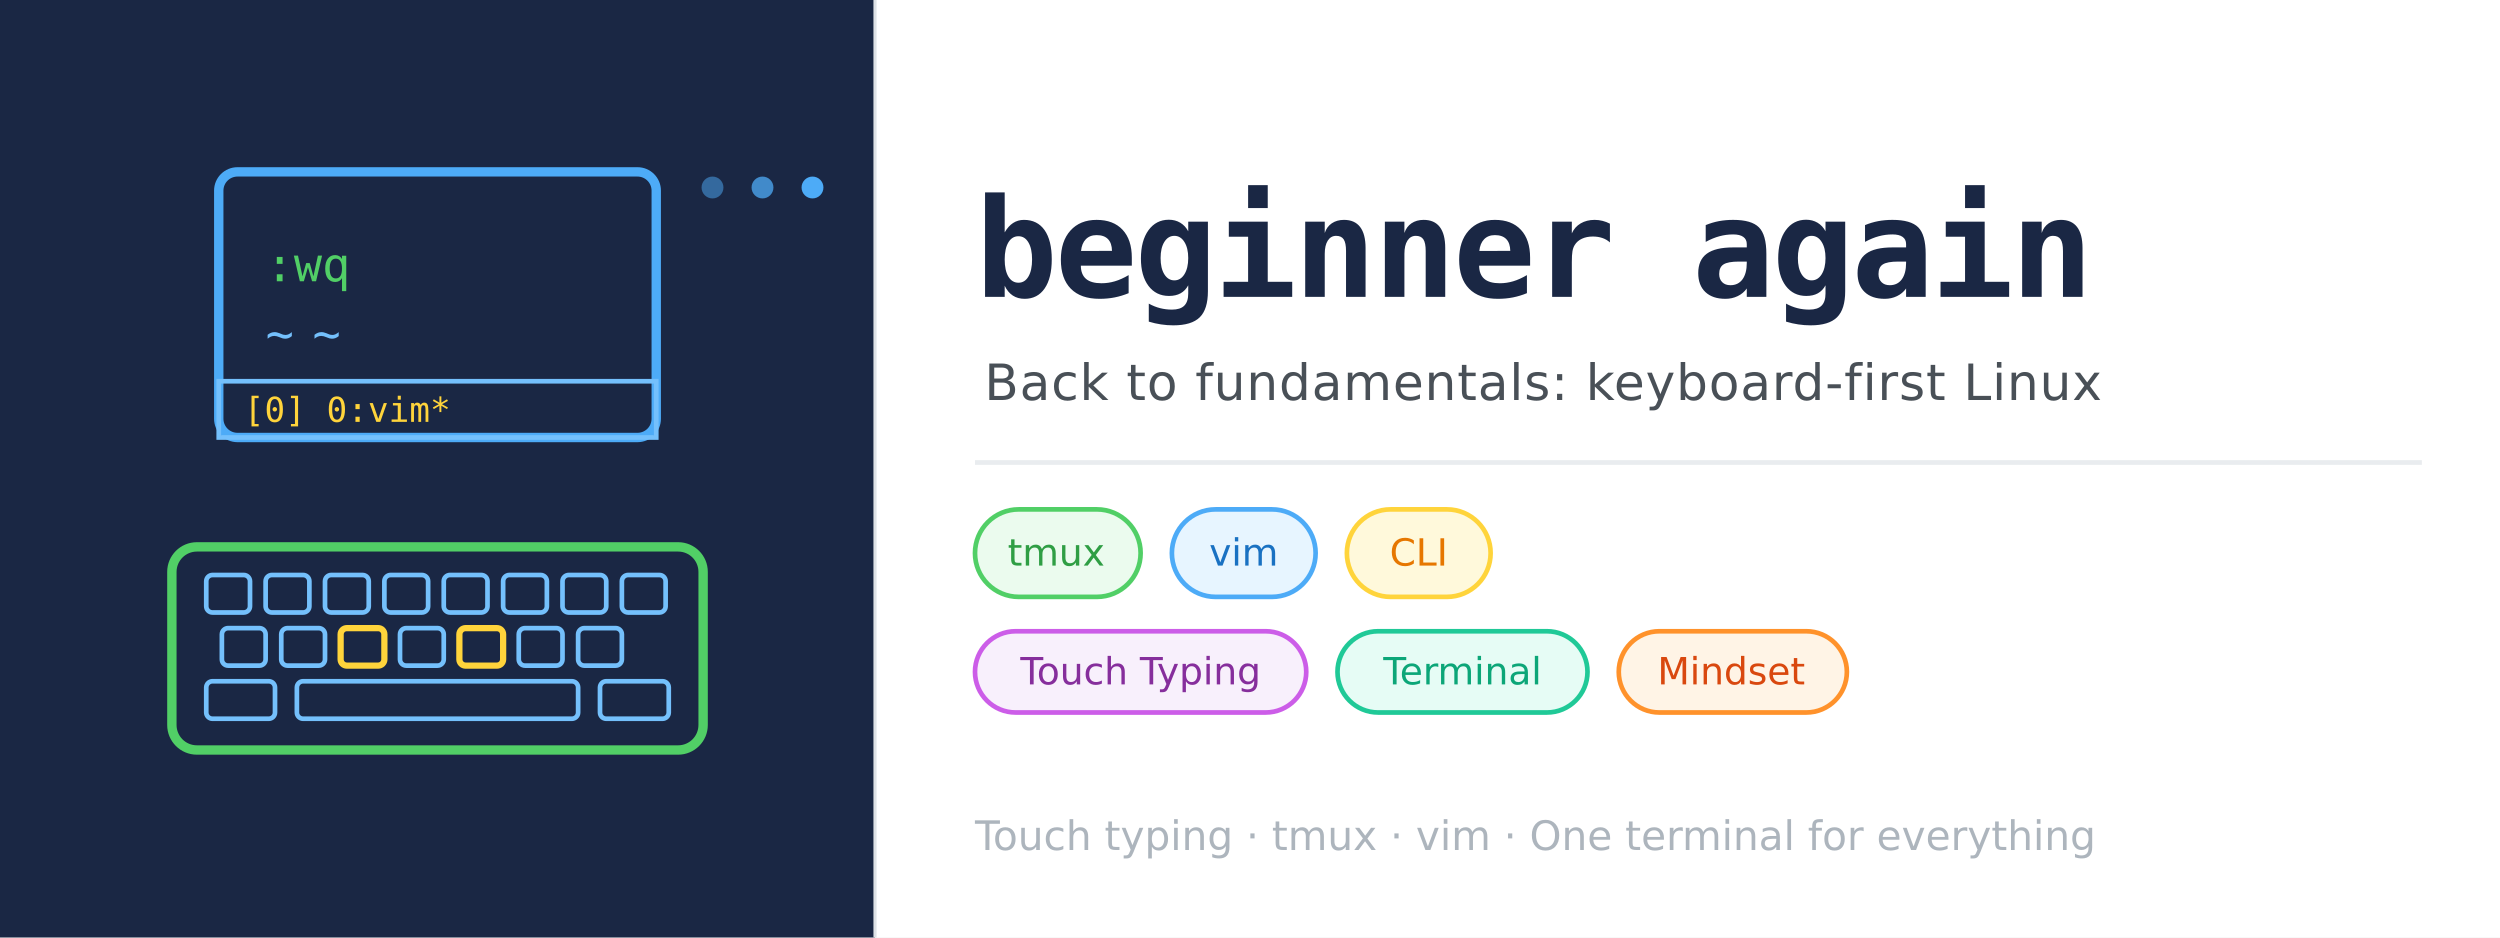
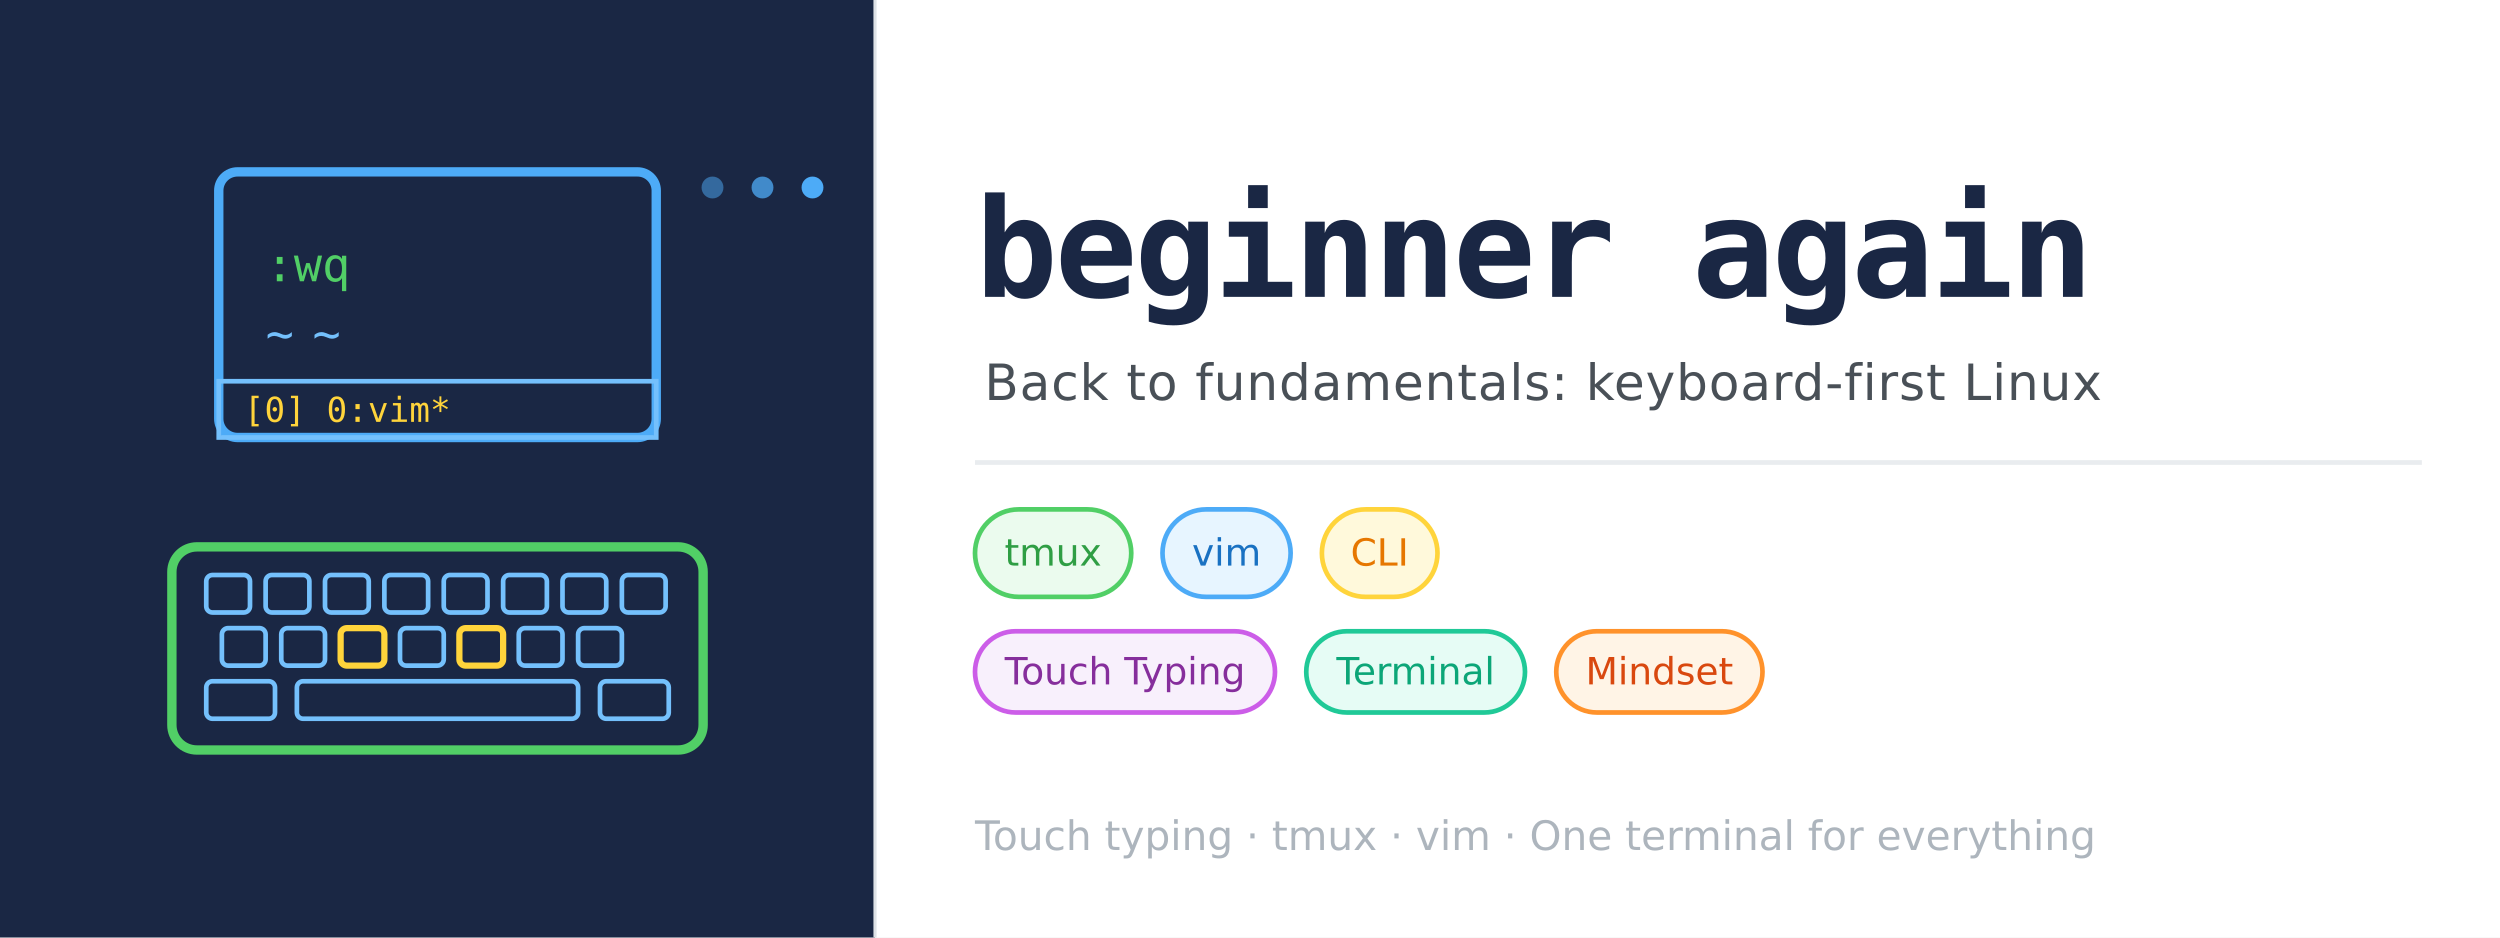
<svg xmlns="http://www.w3.org/2000/svg" viewBox="0 0 800 300" width="800" height="300">
  <rect width="800" height="300" fill="#ffffff" />
  <rect x="0" y="0" width="280" height="300" fill="#1a2744" />
  <rect x="70" y="55" width="140" height="85" rx="6" fill="none" stroke="#4dabf7" stroke-width="3" />
  <text x="85" y="90" font-family="'DejaVu Sans Mono', monospace" font-size="15" fill="#51cf66">:wq</text>
  <text x="85" y="112" font-family="'DejaVu Sans Mono', monospace" font-size="15" fill="#74c0fc">~</text>
  <text x="100" y="112" font-family="'DejaVu Sans Mono', monospace" font-size="15" fill="#74c0fc">~</text>
  <rect x="70" y="122" width="140" height="18" fill="none" stroke="#74c0fc" stroke-width="1.5" />
  <text x="78" y="135" font-family="'DejaVu Sans Mono', monospace" font-size="11" fill="#ffd43b">[0] 0:vim*</text>
  <rect x="55" y="175" width="170" height="65" rx="8" fill="none" stroke="#51cf66" stroke-width="3" />
  <rect x="66" y="184" width="14" height="12" rx="2" fill="none" stroke="#74c0fc" stroke-width="1.5" />
  <rect x="85" y="184" width="14" height="12" rx="2" fill="none" stroke="#74c0fc" stroke-width="1.5" />
  <rect x="104" y="184" width="14" height="12" rx="2" fill="none" stroke="#74c0fc" stroke-width="1.5" />
  <rect x="123" y="184" width="14" height="12" rx="2" fill="none" stroke="#74c0fc" stroke-width="1.5" />
  <rect x="142" y="184" width="14" height="12" rx="2" fill="none" stroke="#74c0fc" stroke-width="1.5" />
  <rect x="161" y="184" width="14" height="12" rx="2" fill="none" stroke="#74c0fc" stroke-width="1.5" />
  <rect x="180" y="184" width="14" height="12" rx="2" fill="none" stroke="#74c0fc" stroke-width="1.5" />
  <rect x="199" y="184" width="14" height="12" rx="2" fill="none" stroke="#74c0fc" stroke-width="1.5" />
  <rect x="71" y="201" width="14" height="12" rx="2" fill="none" stroke="#74c0fc" stroke-width="1.5" />
  <rect x="90" y="201" width="14" height="12" rx="2" fill="none" stroke="#74c0fc" stroke-width="1.5" />
  <rect x="109" y="201" width="14" height="12" rx="2" fill="none" stroke="#ffd43b" stroke-width="2" />
  <rect x="128" y="201" width="14" height="12" rx="2" fill="none" stroke="#74c0fc" stroke-width="1.5" />
  <rect x="147" y="201" width="14" height="12" rx="2" fill="none" stroke="#ffd43b" stroke-width="2" />
  <rect x="166" y="201" width="14" height="12" rx="2" fill="none" stroke="#74c0fc" stroke-width="1.5" />
  <rect x="185" y="201" width="14" height="12" rx="2" fill="none" stroke="#74c0fc" stroke-width="1.5" />
  <rect x="95" y="218" width="90" height="12" rx="2" fill="none" stroke="#74c0fc" stroke-width="1.5" />
  <rect x="66" y="218" width="22" height="12" rx="2" fill="none" stroke="#74c0fc" stroke-width="1.5" />
  <rect x="192" y="218" width="22" height="12" rx="2" fill="none" stroke="#74c0fc" stroke-width="1.5" />
  <circle cx="228" cy="60" r="3.5" fill="#4dabf7" opacity="0.5" />
  <circle cx="244" cy="60" r="3.5" fill="#4dabf7" opacity="0.75" />
  <circle cx="260" cy="60" r="3.5" fill="#4dabf7" opacity="1" />
  <line x1="280" y1="0" x2="280" y2="300" stroke="#dee2e6" stroke-width="1" />
  <text x="312" y="95" font-family="'DejaVu Sans Mono', 'Courier New', monospace" font-size="44" font-weight="bold" fill="#1a2744" letter-spacing="-1">beginner again</text>
  <text x="315" y="128" font-family="'DejaVu Sans', Arial, sans-serif" font-size="16" fill="#495057" letter-spacing="0.3">Back to fundamentals: keyboard-first Linux</text>
  <line x1="312" y1="148" x2="775" y2="148" stroke="#e9ecef" stroke-width="1.5" />
-   <rect x="312" y="163" width="53" height="28" fill="#ebfbee" rx="14" stroke="#51cf66" stroke-width="1.5" />
-   <text x="338" y="181" font-family="'DejaVu Sans', sans-serif" font-size="12" fill="#2f9e44" text-anchor="middle">tmux</text>
-   <rect x="375" y="163" width="46" height="28" fill="#e7f5ff" rx="14" stroke="#4dabf7" stroke-width="1.5" />
-   <text x="398" y="181" font-family="'DejaVu Sans', sans-serif" font-size="12" fill="#1971c2" text-anchor="middle">vim</text>
-   <rect x="431" y="163" width="46" height="28" fill="#fff9db" rx="14" stroke="#ffd43b" stroke-width="1.5" />
-   <text x="454" y="181" font-family="'DejaVu Sans', sans-serif" font-size="12" fill="#e67700" text-anchor="middle">CLI</text>
-   <rect x="312" y="202" width="106" height="26" fill="#f8f0fc" rx="13" stroke="#cc5de8" stroke-width="1.5" />
-   <text x="365" y="219" font-family="'DejaVu Sans', sans-serif" font-size="12" fill="#862e9c" text-anchor="middle">Touch Typing</text>
-   <rect x="428" y="202" width="80" height="26" fill="#e6fcf5" rx="13" stroke="#20c997" stroke-width="1.5" />
-   <text x="468" y="219" font-family="'DejaVu Sans', sans-serif" font-size="12" fill="#0ca678" text-anchor="middle">Terminal</text>
-   <rect x="518" y="202" width="73" height="26" fill="#fff4e6" rx="13" stroke="#ff922b" stroke-width="1.5" />
-   <text x="554" y="219" font-family="'DejaVu Sans', sans-serif" font-size="12" fill="#d9480f" text-anchor="middle">Mindset</text>
+   <rect x="312" y="163" width="50" height="28" fill="#ebfbee" rx="14" stroke="#51cf66" stroke-width="1.5" />
+   <text x="337" y="181" font-family="'DejaVu Sans', sans-serif" font-size="12" fill="#2f9e44" text-anchor="middle">tmux</text>
+   <rect x="372" y="163" width="41" height="28" fill="#e7f5ff" rx="14" stroke="#4dabf7" stroke-width="1.5" />
+   <text x="392.5" y="181" font-family="'DejaVu Sans', sans-serif" font-size="12" fill="#1971c2" text-anchor="middle">vim</text>
+   <rect x="423" y="163" width="37" height="28" fill="#fff9db" rx="14" stroke="#ffd43b" stroke-width="1.5" />
+   <text x="441.5" y="181" font-family="'DejaVu Sans', sans-serif" font-size="12" fill="#e67700" text-anchor="middle">CLI</text>
+   <rect x="312" y="202" width="96" height="26" fill="#f8f0fc" rx="13" stroke="#cc5de8" stroke-width="1.5" />
+   <text x="360" y="219" font-family="'DejaVu Sans', sans-serif" font-size="12" fill="#862e9c" text-anchor="middle">Touch Typing</text>
+   <rect x="418" y="202" width="70" height="26" fill="#e6fcf5" rx="13" stroke="#20c997" stroke-width="1.5" />
+   <text x="453" y="219" font-family="'DejaVu Sans', sans-serif" font-size="12" fill="#0ca678" text-anchor="middle">Terminal</text>
+   <rect x="498" y="202" width="66" height="26" fill="#fff4e6" rx="13" stroke="#ff922b" stroke-width="1.5" />
+   <text x="531" y="219" font-family="'DejaVu Sans', sans-serif" font-size="12" fill="#d9480f" text-anchor="middle">Mindset</text>
  <text x="312" y="272" font-family="'DejaVu Sans', Arial, sans-serif" font-size="13" fill="#adb5bd">Touch typing · tmux · vim · One terminal for everything</text>
</svg>
